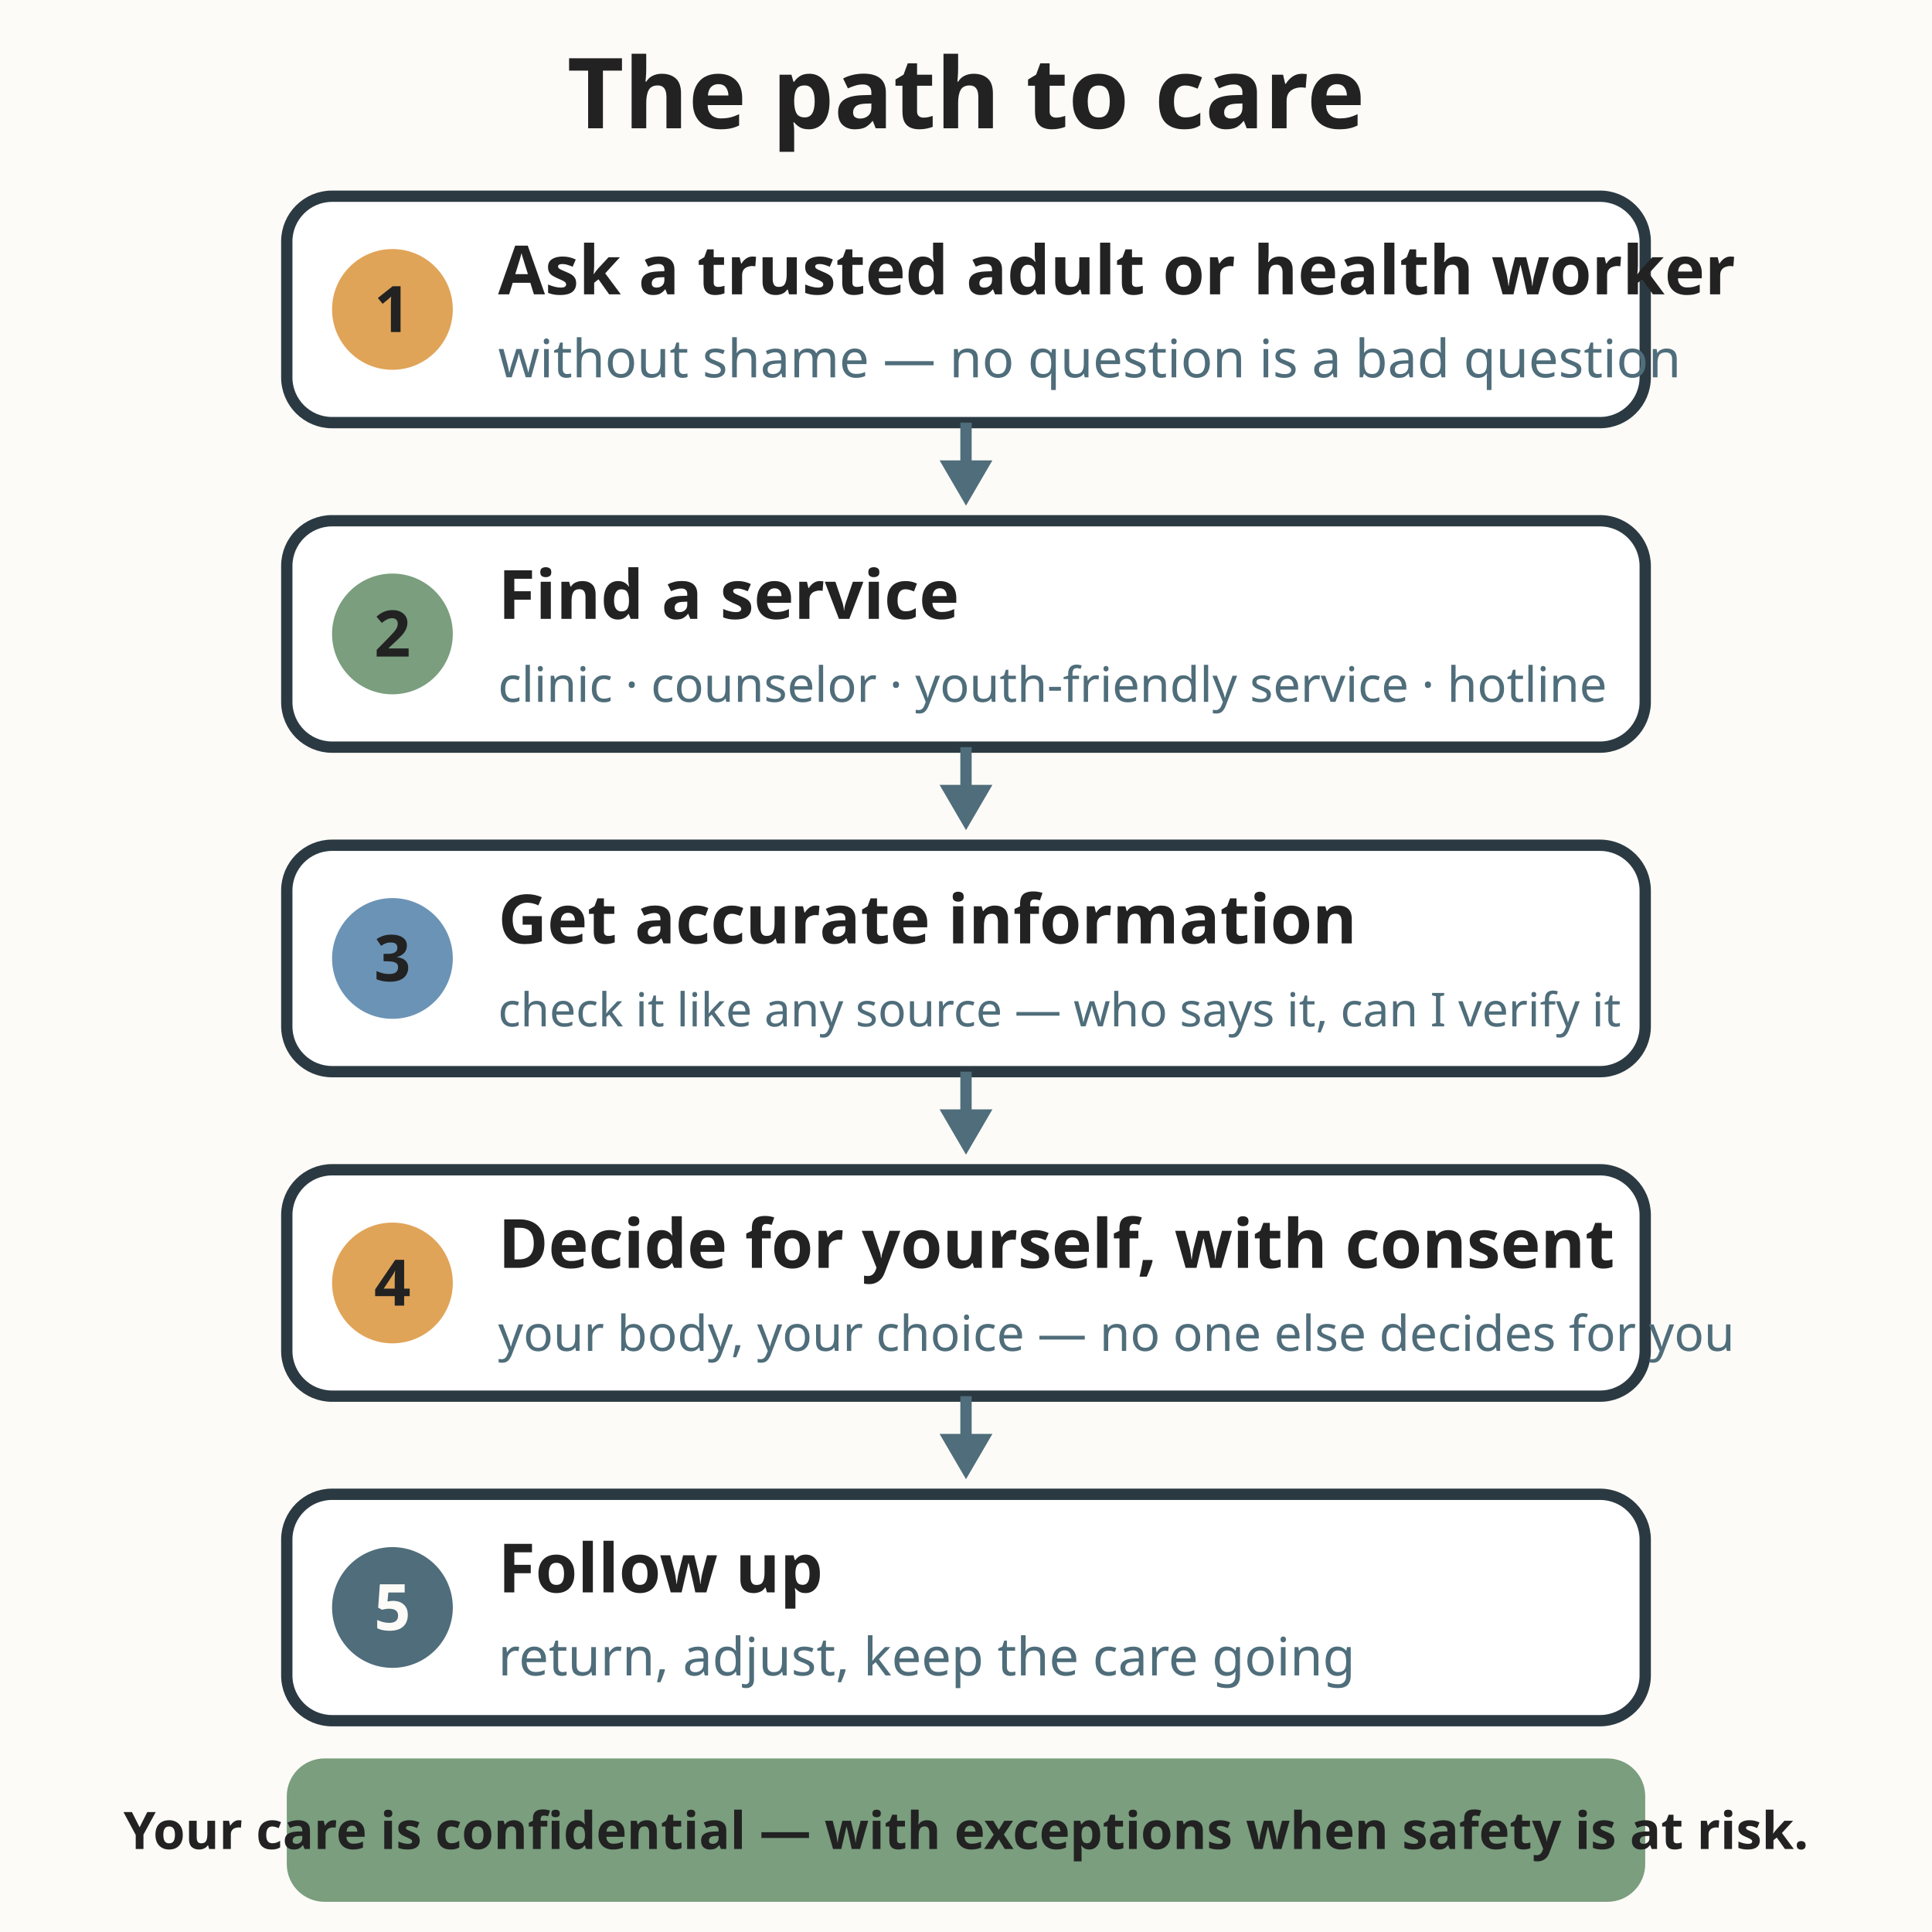
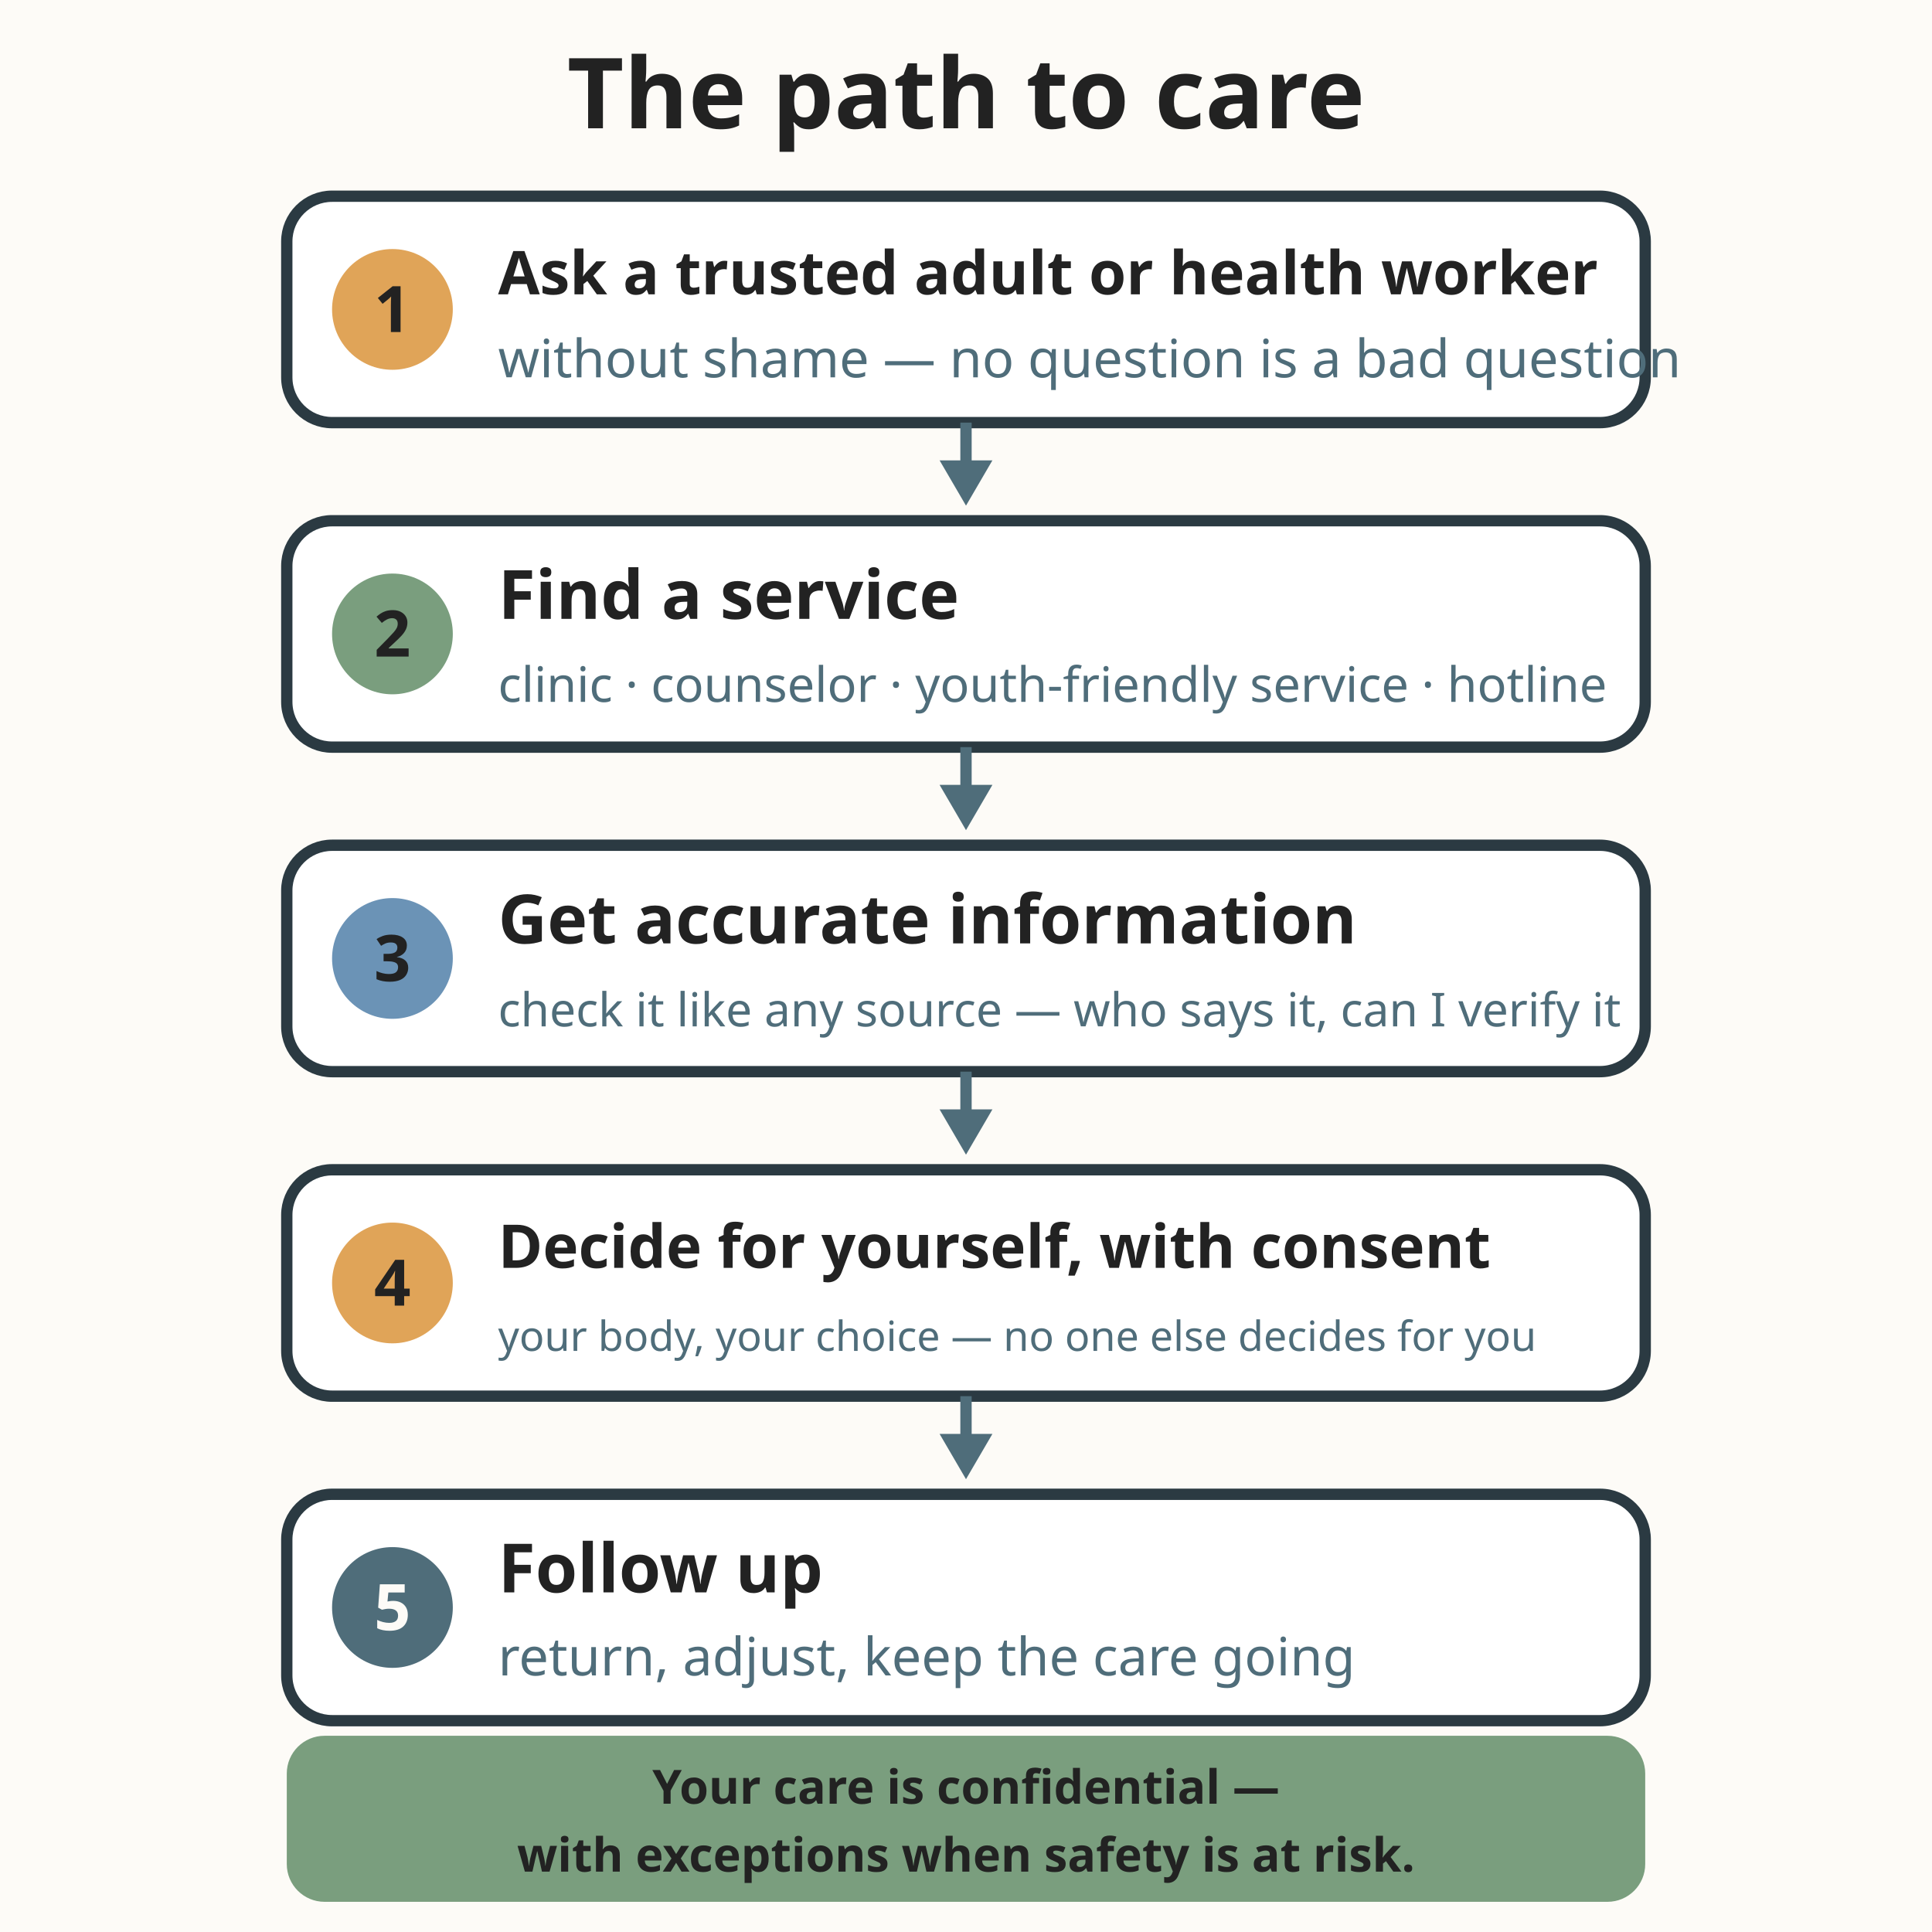
<svg xmlns="http://www.w3.org/2000/svg" viewBox="0 0 512 512" role="img" aria-labelledby="title-L-09-010-06-care-pathway desc-L-09-010-06-care-pathway">
  <rect width="512" height="512" fill="#fdfbf7" />
  <text x="256" y="34" text-anchor="middle" font-family="system-ui, sans-serif" font-size="26" font-weight="700" fill="#222222">The path to care</text>
  <rect x="76" y="52" width="360" height="60" rx="12" fill="#ffffff" stroke="#2b3a42" stroke-width="3" />
  <circle cx="104" cy="82" r="16" fill="#e0a458" />
  <text x="104" y="88" text-anchor="middle" font-family="system-ui, sans-serif" font-size="17" font-weight="700" fill="#222222">1</text>
-   <text x="132" y="78" font-family="system-ui, sans-serif" font-size="18" font-weight="700" fill="#222222">Ask a trusted adult or health worker</text>
+   <text x="132" y="78" font-family="system-ui, sans-serif" font-size="16" font-weight="700" fill="#222222">Ask a trusted adult or health worker</text>
  <text x="132" y="100" font-family="system-ui, sans-serif" font-size="14" fill="#4f6d7a">without shame — no question is a bad question</text>
  <line x1="256" y1="112" x2="256" y2="124" stroke="#4f6d7a" stroke-width="3" />
  <polygon points="256,134 249,122 263,122" fill="#4f6d7a" />
  <rect x="76" y="138" width="360" height="60" rx="12" fill="#ffffff" stroke="#2b3a42" stroke-width="3" />
  <circle cx="104" cy="168" r="16" fill="#7a9e7e" />
  <text x="104" y="174" text-anchor="middle" font-family="system-ui, sans-serif" font-size="17" font-weight="700" fill="#222222">2</text>
  <text x="132" y="164" font-family="system-ui, sans-serif" font-size="18" font-weight="700" fill="#222222">Find a service</text>
  <text x="132" y="186" font-family="system-ui, sans-serif" font-size="12.9" fill="#4f6d7a">clinic · counselor · youth-friendly service · hotline</text>
  <line x1="256" y1="198" x2="256" y2="210" stroke="#4f6d7a" stroke-width="3" />
  <polygon points="256,220 249,208 263,208" fill="#4f6d7a" />
  <rect x="76" y="224" width="360" height="60" rx="12" fill="#ffffff" stroke="#2b3a42" stroke-width="3" />
  <circle cx="104" cy="254" r="16" fill="#6b93b6" />
  <text x="104" y="260" text-anchor="middle" font-family="system-ui, sans-serif" font-size="17" font-weight="700" fill="#222222">3</text>
  <text x="132" y="250" font-family="system-ui, sans-serif" font-size="18" font-weight="700" fill="#222222">Get accurate information</text>
  <text x="132" y="272" font-family="system-ui, sans-serif" font-size="12.4" fill="#4f6d7a">check it like any source — who says it, can I verify it</text>
  <line x1="256" y1="284" x2="256" y2="296" stroke="#4f6d7a" stroke-width="3" />
  <polygon points="256,306 249,294 263,294" fill="#4f6d7a" />
  <rect x="76" y="310" width="360" height="60" rx="12" fill="#ffffff" stroke="#2b3a42" stroke-width="3" />
  <circle cx="104" cy="340" r="16" fill="#e0a458" />
  <text x="104" y="346" text-anchor="middle" font-family="system-ui, sans-serif" font-size="17" font-weight="700" fill="#222222">4</text>
-   <text x="132" y="336" font-family="system-ui, sans-serif" font-size="18" font-weight="700" fill="#222222">Decide for yourself, with consent</text>
-   <text x="132" y="358" font-family="system-ui, sans-serif" font-size="13.1" fill="#4f6d7a">your body, your choice — no one else decides for you</text>
+   <text x="132" y="336" font-family="system-ui, sans-serif" font-size="16" font-weight="700" fill="#222222">Decide for yourself, with consent</text>
+   <text x="132" y="358" font-family="system-ui, sans-serif" font-size="11" fill="#4f6d7a">your body, your choice — no one else decides for you</text>
  <line x1="256" y1="370" x2="256" y2="382" stroke="#4f6d7a" stroke-width="3" />
  <polygon points="256,392 249,380 263,380" fill="#4f6d7a" />
  <rect x="76" y="396" width="360" height="60" rx="12" fill="#ffffff" stroke="#2b3a42" stroke-width="3" />
  <circle cx="104" cy="426" r="16" fill="#4f6d7a" />
  <text x="104" y="432" text-anchor="middle" font-family="system-ui, sans-serif" font-size="17" font-weight="700" fill="#fdfbf7">5</text>
  <text x="132" y="422" font-family="system-ui, sans-serif" font-size="18" font-weight="700" fill="#222222">Follow up</text>
  <text x="132" y="444" font-family="system-ui, sans-serif" font-size="14" fill="#4f6d7a">return, adjust, keep the care going</text>
-   <rect x="76" y="466" width="360" height="38" rx="10" fill="#7a9e7e" />
-   <text x="256" y="490" text-anchor="middle" font-family="system-ui, sans-serif" font-size="13.7" font-weight="700" fill="#222222">Your care is confidential — with exceptions when safety is at risk.</text>
+   <rect x="76" y="460" width="360" height="44" rx="10" fill="#7a9e7e" />
+   <text x="256" y="478" text-anchor="middle" font-family="system-ui, sans-serif" font-size="12.5" font-weight="700" fill="#222222">Your care is confidential —</text>
+   <text x="256" y="496" text-anchor="middle" font-family="system-ui, sans-serif" font-size="12.5" font-weight="700" fill="#222222">with exceptions when safety is at risk.</text>
</svg>
